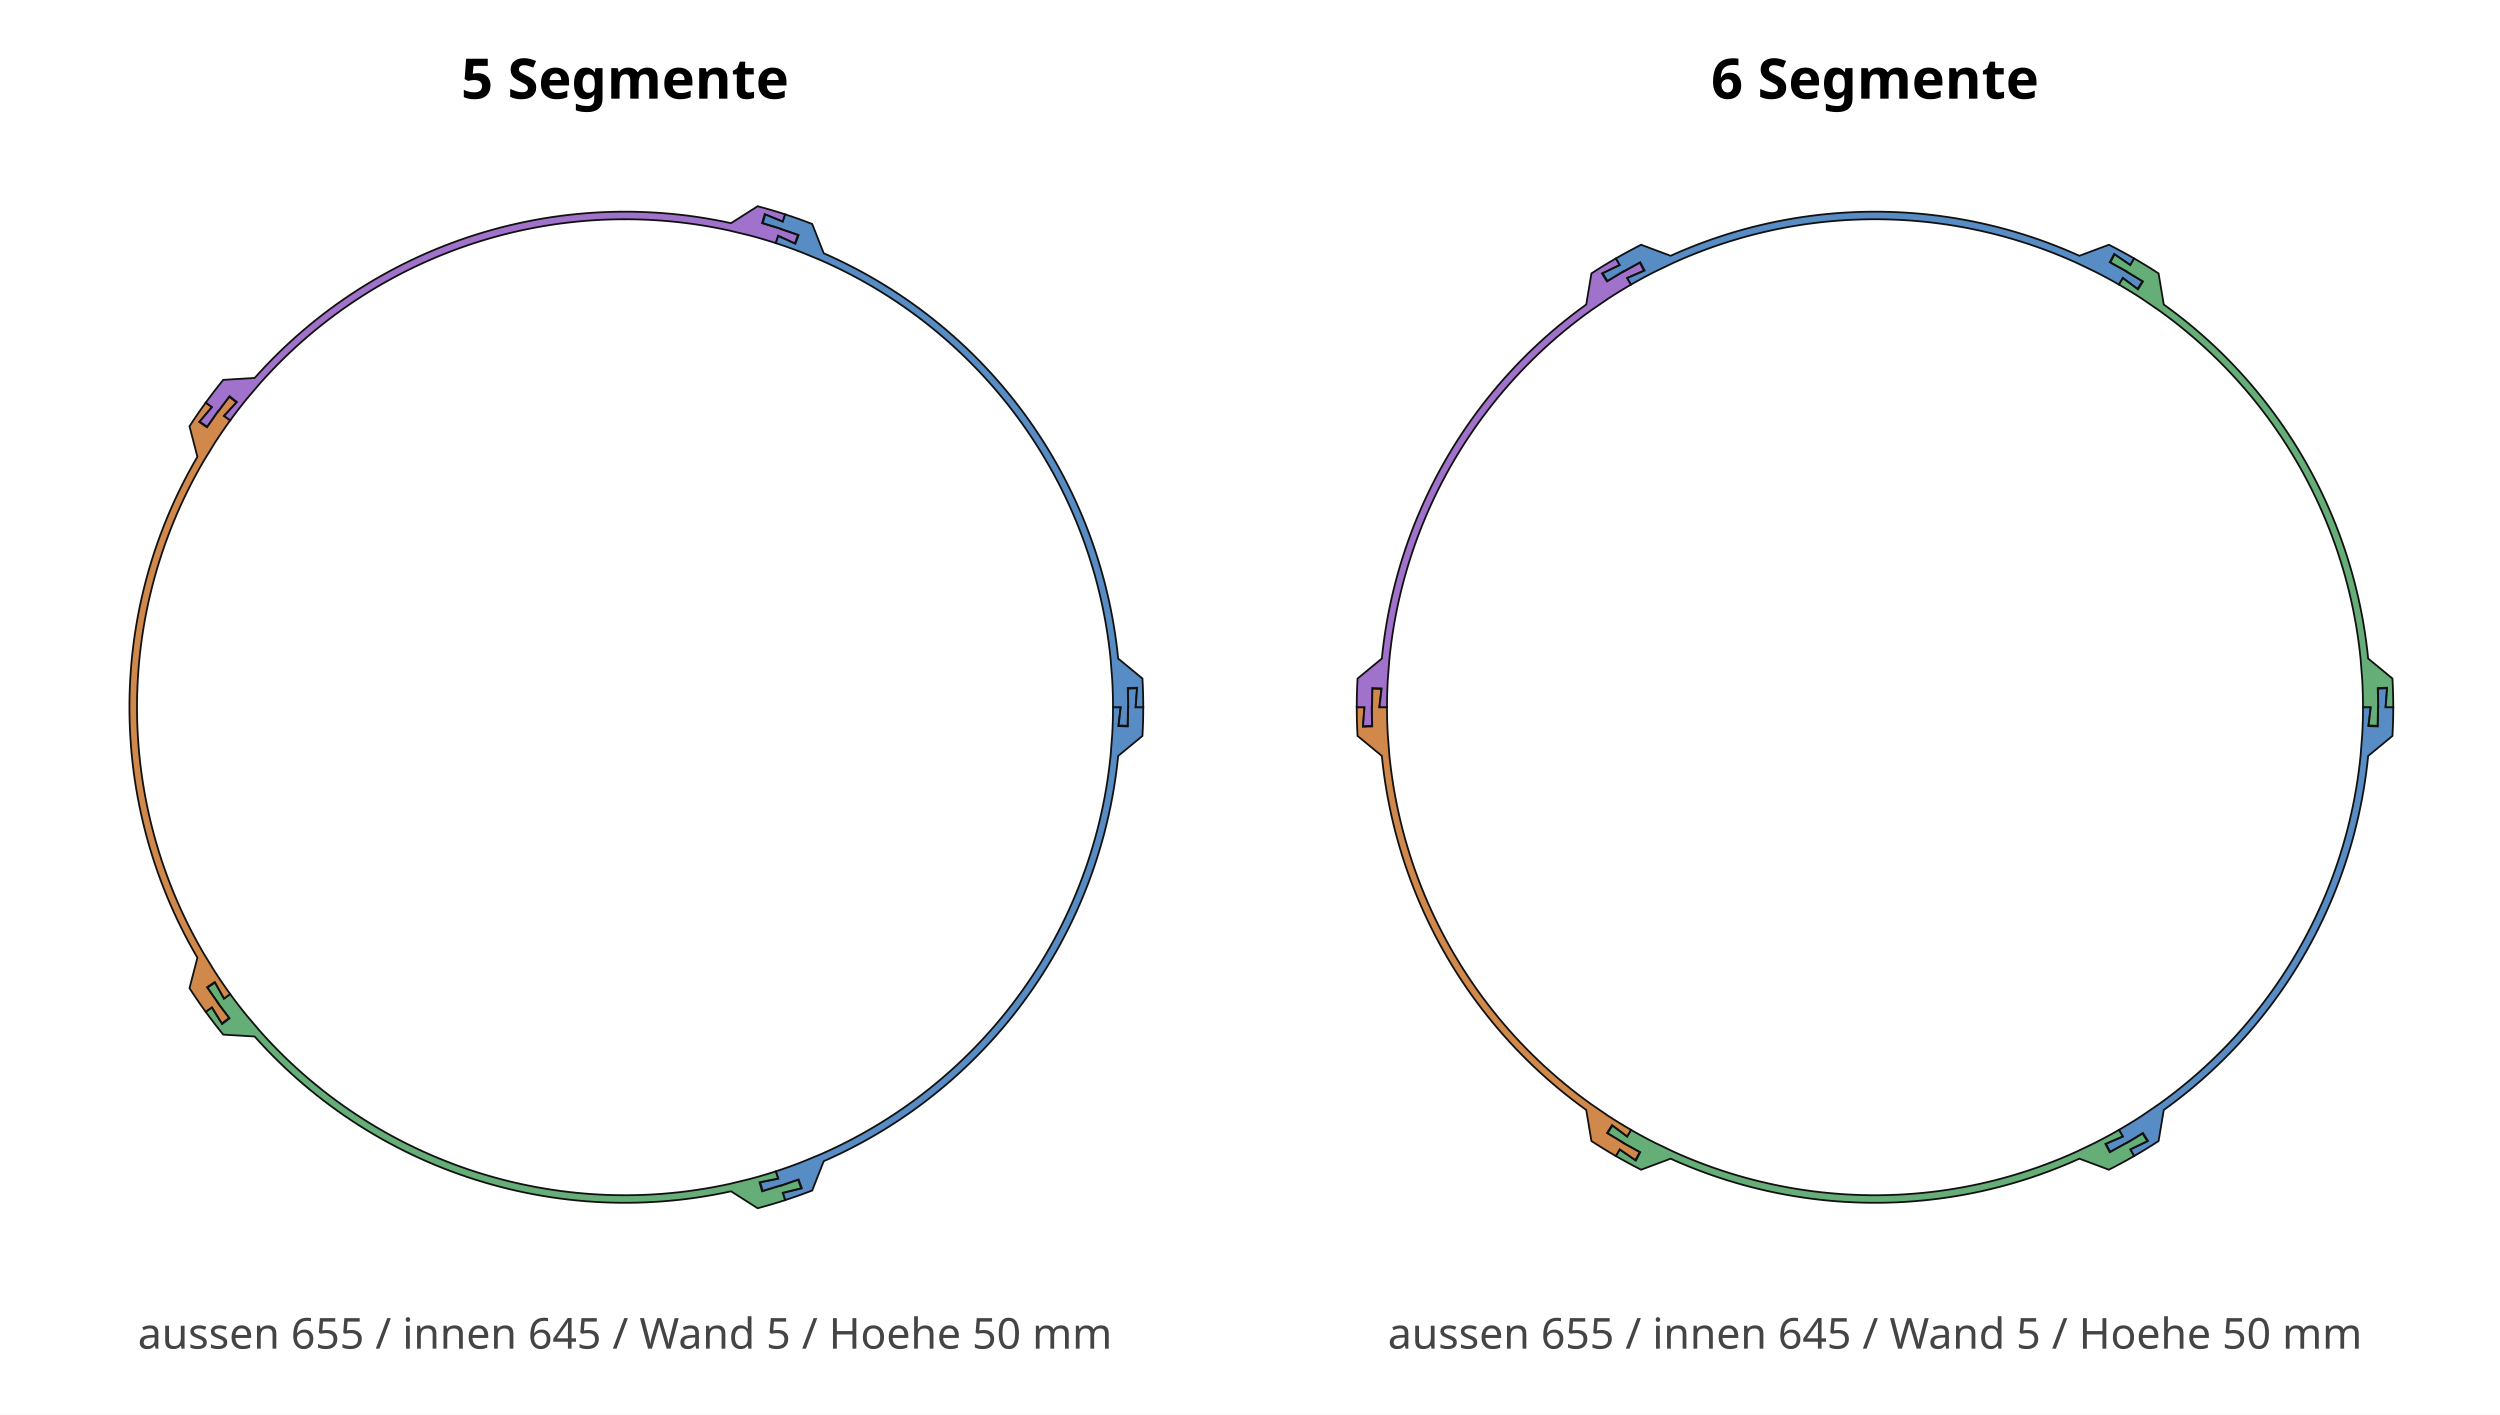
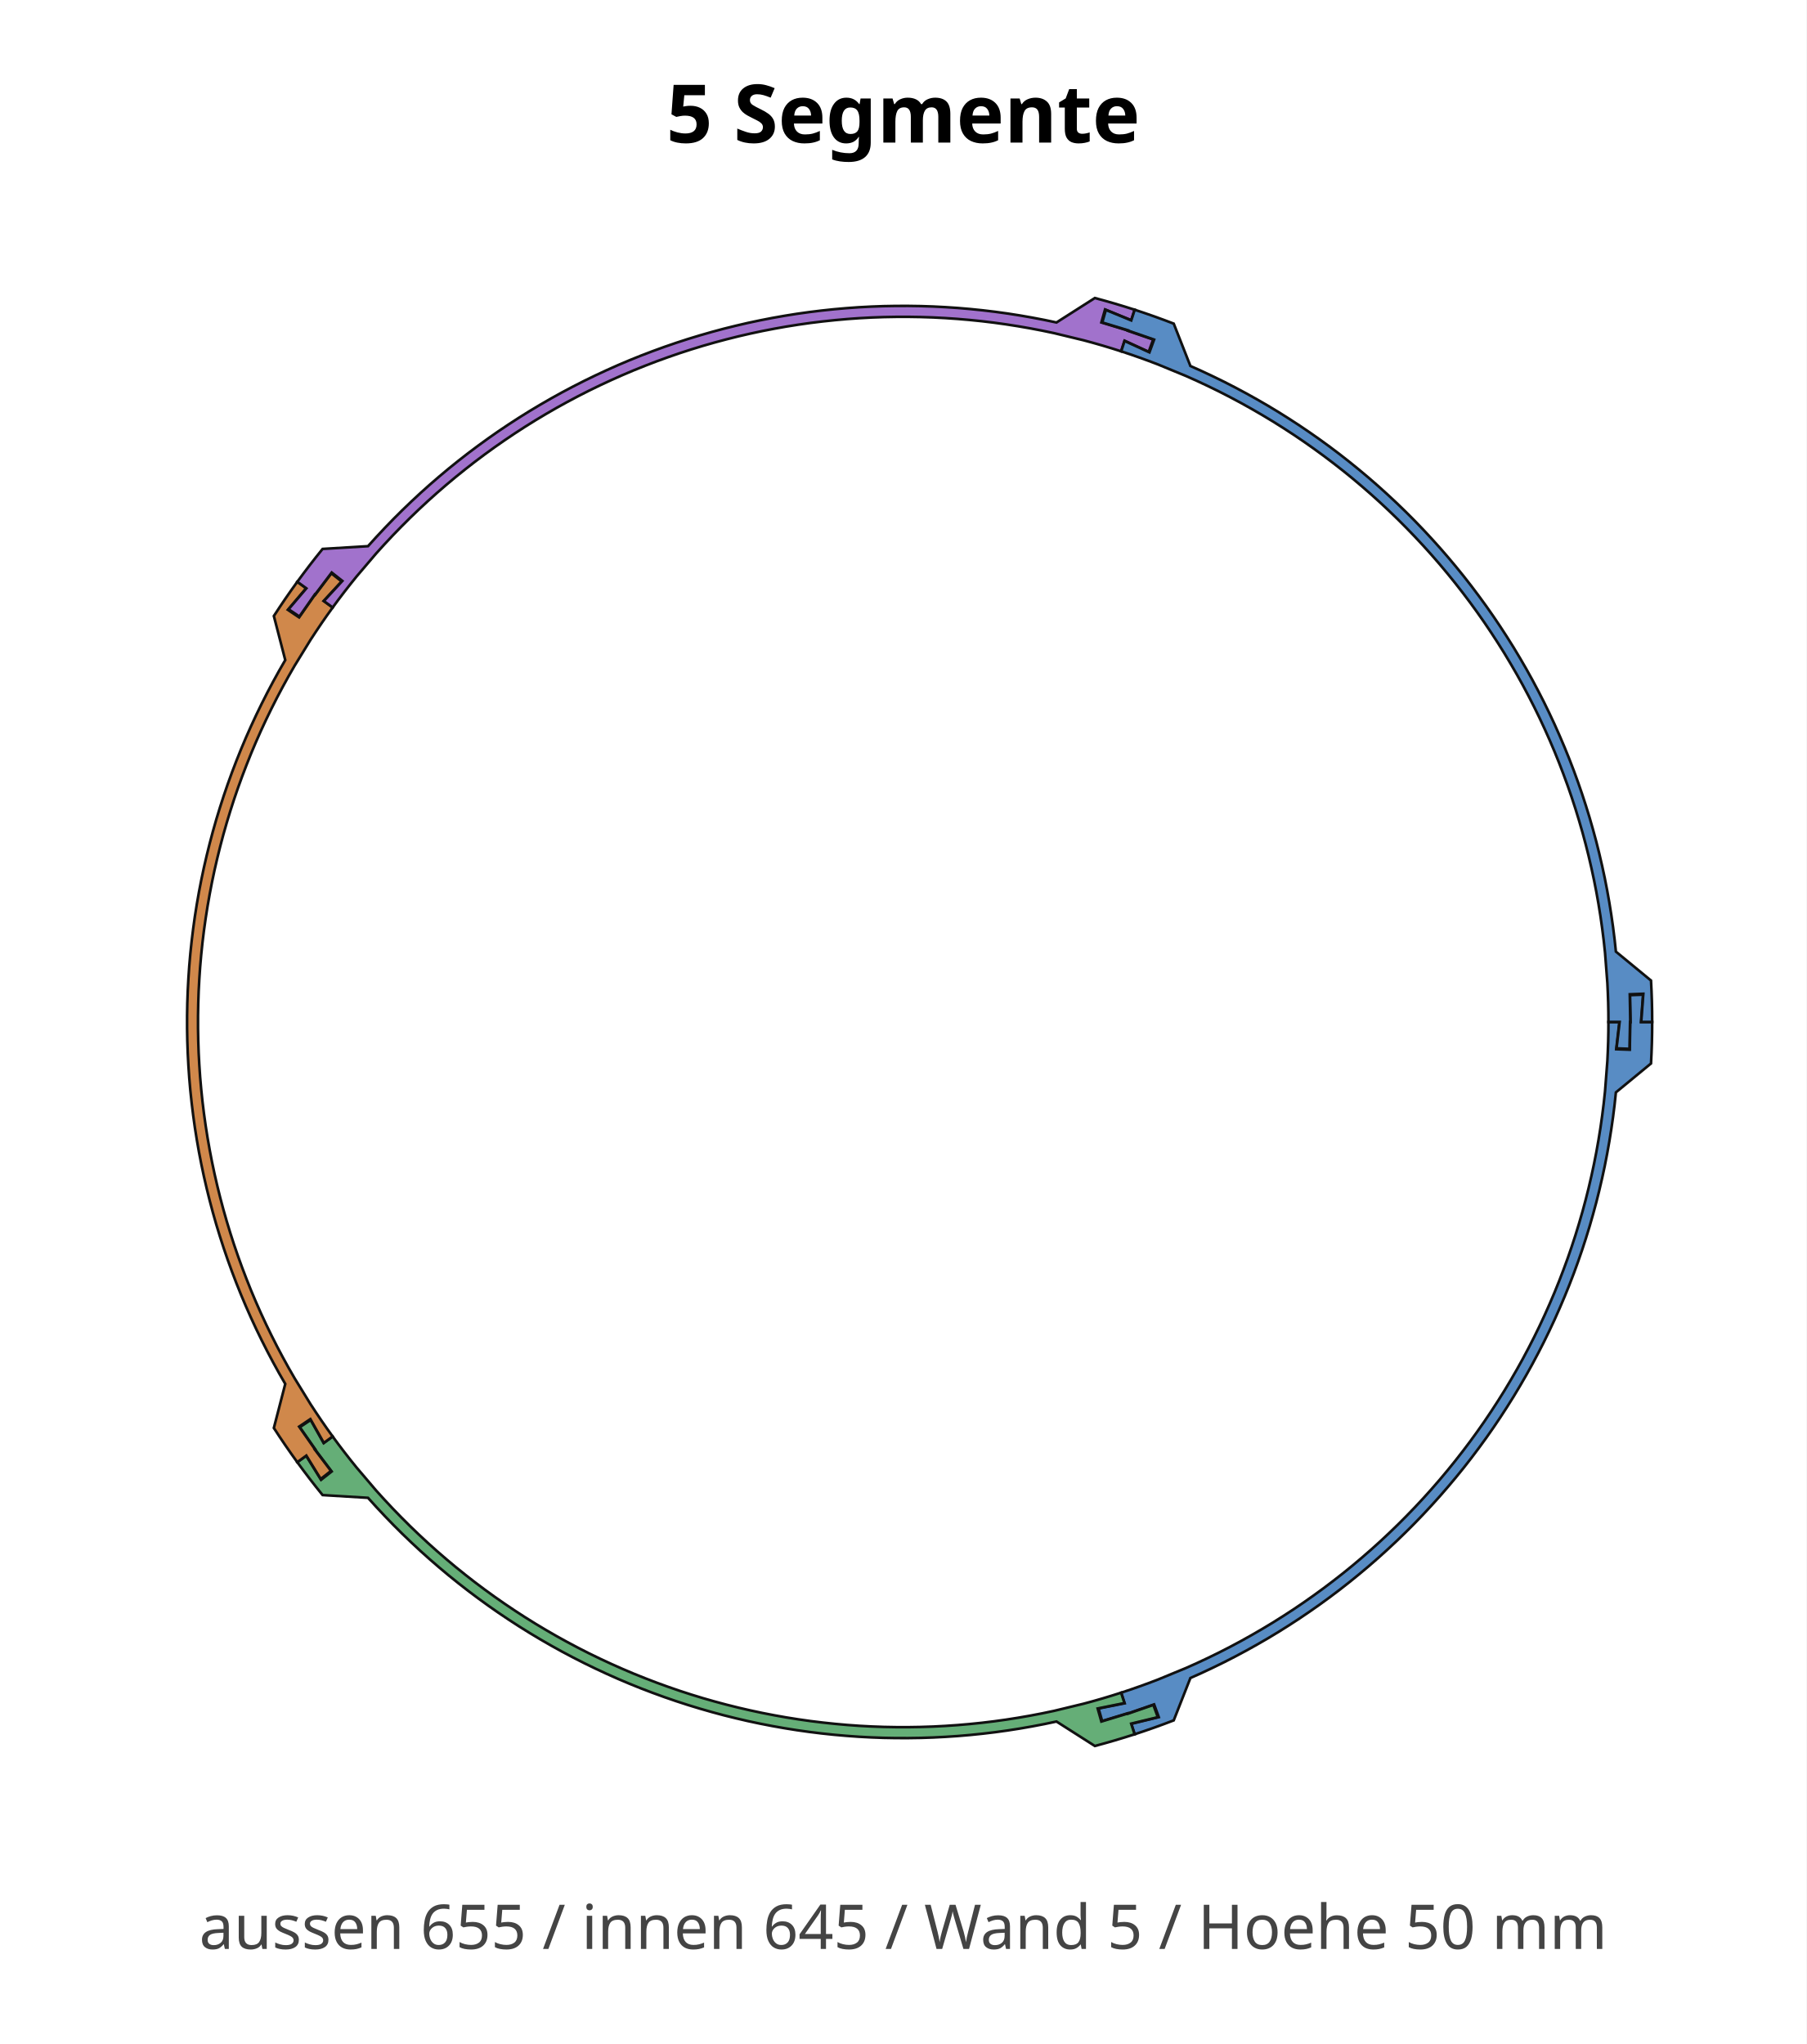
- <svg xmlns="http://www.w3.org/2000/svg" viewBox="0 0 760 430" width="680">
+ <svg xmlns="http://www.w3.org/2000/svg" viewBox="0 0 380 430" width="340">
  <rect width="100%" height="100%" fill="#ffffff" />
  <g transform="translate(190.0,215.0) scale(0.46)">
    <polygon points="342.50,0.00 342.47,4.74 342.37,9.48 342.20,14.22 341.97,18.96 325.91,32.19 325.31,37.85 324.60,43.50 323.79,49.13 322.89,54.75 321.89,60.35 320.80,65.93 319.60,71.49 318.31,77.03 316.93,82.55 315.44,88.04 313.87,93.51 312.19,98.95 310.43,104.36 308.57,109.73 306.62,115.08 304.57,120.39 302.43,125.66 300.20,130.89 297.89,136.09 295.48,141.24 292.98,146.36 290.39,151.42 287.72,156.44 284.96,161.42 282.11,166.34 279.18,171.22 276.16,176.04 273.06,180.81 269.88,185.53 266.62,190.19 263.27,194.79 259.85,199.34 256.35,203.82 252.77,208.24 249.11,212.60 245.38,216.90 241.57,221.13 237.70,225.29 233.75,229.39 229.73,233.41 225.64,237.37 221.48,241.25 217.26,245.06 212.97,248.80 208.61,252.46 204.19,256.05 199.72,259.56 195.18,262.99 190.58,266.34 185.92,269.61 181.21,272.80 176.45,275.90 171.63,278.93 166.76,281.87 161.83,284.72 156.86,287.49 151.85,290.17 146.78,292.77 141.67,295.27 136.52,297.69 131.33,300.01 123.71,319.38 119.27,321.06 114.82,322.68 110.34,324.24 105.84,325.74 104.29,320.98 116.88,317.90 114.74,312.08 102.75,316.23 102.71,316.11 90.97,319.69 89.34,313.96 101.24,311.59 101.20,311.47 99.66,306.72 103.90,305.31 108.11,303.84 112.31,302.31 116.48,300.73 129.33,295.43 134.44,293.14 139.51,290.76 144.54,288.30 149.53,285.74 154.47,283.10 159.36,280.37 164.21,277.56 169.01,274.67 173.75,271.69 178.45,268.63 183.09,265.49 187.67,262.27 192.20,258.97 196.67,255.59 201.08,252.14 205.43,248.61 209.71,245.00 213.94,241.32 218.10,237.57 222.19,233.74 226.22,229.85 230.18,225.88 234.07,221.85 237.89,217.75 241.63,213.59 245.31,209.36 248.91,205.06 252.43,200.71 255.88,196.29 259.25,191.82 262.54,187.29 265.76,182.70 268.89,178.05 271.94,173.36 274.92,168.61 277.80,163.80 280.61,158.95 283.33,154.06 285.96,149.11 288.51,144.12 290.97,139.09 293.34,134.01 295.62,128.90 297.82,123.74 299.92,118.55 301.93,113.32 303.86,108.06 305.69,102.76 307.43,97.44 309.07,92.08 310.63,86.70 312.09,81.29 313.45,75.86 314.72,70.40 315.90,64.92 316.98,59.43 317.96,53.91 318.85,48.38 319.64,42.83 320.34,37.27 320.94,31.70 322.01,17.85 322.22,13.39 322.38,8.93 322.47,4.47 322.50,0.00 327.50,0.00 326.06,12.45 332.26,12.68 332.50,0.00 332.62,0.00 332.39,-12.28 338.35,-12.50 337.38,0.00 337.50,0.00" fill="#2f6fb5" fill-opacity="0.8" stroke="#111" stroke-width="1.2" />
    <polygon points="105.84,325.74 101.32,327.17 96.78,328.54 92.22,329.85 87.64,331.10 70.09,319.91 64.53,321.08 58.94,322.15 53.33,323.13 47.71,324.01 42.08,324.79 36.43,325.47 30.77,326.05 25.10,326.54 19.42,326.92 13.74,327.21 8.06,327.40 2.37,327.49 -3.32,327.48 -9.01,327.38 -14.70,327.17 -20.38,326.87 -26.05,326.46 -31.72,325.96 -37.38,325.36 -43.02,324.66 -48.66,323.87 -54.28,322.97 -59.88,321.98 -65.46,320.89 -71.03,319.71 -76.57,318.42 -82.09,317.05 -87.58,315.57 -93.05,314.00 -98.49,312.34 -103.90,310.58 -109.28,308.73 -114.63,306.78 -119.94,304.75 -125.22,302.62 -130.46,300.40 -135.66,298.08 -140.81,295.68 -145.93,293.19 -151.00,290.61 -156.02,287.95 -161.00,285.19 -165.93,282.35 -170.81,279.43 -175.64,276.42 -180.42,273.32 -185.14,270.15 -189.80,266.89 -194.41,263.55 -198.96,260.14 -203.45,256.64 -207.88,253.07 -212.24,249.42 -216.54,245.70 -220.78,241.90 -224.95,238.02 -229.05,234.08 -233.08,230.07 -237.04,225.98 -240.93,221.83 -244.75,217.61 -265.52,216.35 -268.49,212.65 -271.41,208.91 -274.27,205.13 -277.09,201.32 -273.04,198.38 -266.22,209.39 -261.35,205.56 -269.00,195.44 -268.90,195.37 -275.93,185.31 -270.98,181.99 -265.05,192.57 -264.95,192.50 -260.91,189.56 -258.26,193.16 -255.56,196.71 -252.81,200.23 -250.01,203.71 -241.01,214.29 -237.25,218.44 -233.42,222.53 -229.52,226.55 -225.55,230.51 -221.51,234.39 -217.41,238.20 -213.24,241.94 -209.00,245.61 -204.70,249.21 -200.34,252.72 -195.92,256.17 -191.44,259.53 -186.90,262.82 -182.31,266.02 -177.66,269.15 -172.96,272.20 -168.21,275.16 -163.40,278.04 -158.55,280.84 -153.64,283.55 -148.69,286.18 -143.70,288.72 -138.66,291.17 -133.58,293.53 -128.46,295.81 -123.31,298.00 -118.11,300.09 -112.88,302.10 -107.62,304.01 -102.32,305.84 -96.99,307.57 -91.63,309.21 -86.25,310.75 -80.84,312.20 -75.40,313.56 -69.94,314.82 -64.46,315.99 -58.96,317.06 -53.45,318.04 -47.91,318.92 -42.37,319.71 -36.81,320.39 -31.23,320.98 -25.65,321.48 -20.07,321.88 -14.47,322.18 -8.87,322.38 -3.27,322.48 2.33,322.49 7.93,322.40 13.53,322.22 19.13,321.93 24.72,321.55 30.30,321.07 35.87,320.50 41.43,319.83 46.98,319.06 52.52,318.19 58.04,317.23 63.54,316.18 69.02,315.03 82.53,311.76 86.84,310.59 91.13,309.36 95.40,308.07 99.66,306.72 101.20,311.47 88.92,313.95 90.61,319.92 102.75,316.23 102.79,316.34 114.39,312.33 116.44,317.93 104.26,320.87 104.29,320.98" fill="#3f9a55" fill-opacity="0.8" stroke="#111" stroke-width="1.2" />
    <polygon points="-277.09,201.32 -279.85,197.46 -282.56,193.57 -285.21,189.64 -287.81,185.67 -282.59,165.52 -285.43,160.59 -288.17,155.61 -290.83,150.58 -293.40,145.50 -295.89,140.38 -298.28,135.22 -300.59,130.02 -302.80,124.78 -304.92,119.50 -306.95,114.18 -308.89,108.83 -310.73,103.45 -312.48,98.04 -314.14,92.60 -315.70,87.12 -317.16,81.63 -318.53,76.11 -319.81,70.56 -320.99,64.99 -322.07,59.41 -323.05,53.80 -323.94,48.18 -324.72,42.55 -325.41,36.90 -326.01,31.24 -326.50,25.58 -326.89,19.90 -327.19,14.22 -327.39,8.53 -327.49,2.84 -327.49,-2.84 -327.39,-8.53 -327.19,-14.22 -326.89,-19.90 -326.50,-25.58 -326.01,-31.24 -325.41,-36.90 -324.72,-42.55 -323.94,-48.18 -323.05,-53.80 -322.07,-59.41 -320.99,-64.99 -319.81,-70.56 -318.53,-76.11 -317.16,-81.63 -315.70,-87.12 -314.14,-92.60 -312.48,-98.04 -310.73,-103.45 -308.89,-108.83 -306.95,-114.18 -304.92,-119.50 -302.80,-124.78 -300.59,-130.02 -298.28,-135.22 -295.89,-140.38 -293.40,-145.50 -290.83,-150.58 -288.17,-155.61 -285.43,-160.59 -282.59,-165.52 -287.81,-185.67 -285.21,-189.64 -282.56,-193.57 -279.85,-197.46 -277.09,-201.32 -273.04,-198.38 -281.41,-188.49 -276.26,-185.04 -269.00,-195.44 -268.90,-195.37 -261.51,-205.16 -256.82,-201.48 -265.05,-192.57 -264.95,-192.50 -260.91,-189.56 -263.51,-185.93 -266.06,-182.26 -268.55,-178.56 -271.00,-174.83 -278.28,-162.99 -281.07,-158.14 -283.77,-153.23 -286.39,-148.28 -288.92,-143.28 -291.37,-138.24 -293.73,-133.16 -296.00,-128.03 -298.18,-122.87 -300.26,-117.67 -302.26,-112.44 -304.17,-107.17 -305.99,-101.87 -307.71,-96.54 -309.34,-91.18 -310.88,-85.79 -312.32,-80.38 -313.67,-74.94 -314.93,-69.48 -316.09,-64.00 -317.15,-58.50 -318.12,-52.98 -318.99,-47.45 -319.77,-41.90 -320.45,-36.34 -321.03,-30.77 -321.52,-25.19 -321.90,-19.60 -322.20,-14.00 -322.39,-8.40 -322.49,-2.80 -322.49,2.80 -322.39,8.40 -322.20,14.00 -321.90,19.60 -321.52,25.19 -321.03,30.77 -320.45,36.34 -319.77,41.90 -318.99,47.45 -318.12,52.98 -317.15,58.50 -316.09,64.00 -314.93,69.48 -313.67,74.94 -312.32,80.38 -310.88,85.79 -309.34,91.18 -307.71,96.54 -305.99,101.87 -304.17,107.17 -302.26,112.44 -300.26,117.67 -298.18,122.87 -296.00,128.03 -293.73,133.16 -291.37,138.24 -288.92,143.28 -286.39,148.28 -283.77,153.23 -281.07,158.14 -278.28,162.99 -271.00,174.83 -268.55,178.56 -266.06,182.26 -263.51,185.93 -260.91,189.56 -264.95,192.50 -271.11,181.59 -276.26,185.04 -269.00,195.44 -269.10,195.51 -261.69,205.31 -266.38,208.99 -272.95,198.31 -273.04,198.38" fill="#c46a1f" fill-opacity="0.8" stroke="#111" stroke-width="1.2" />
    <polygon points="-277.09,-201.32 -274.27,-205.13 -271.41,-208.91 -268.49,-212.65 -265.52,-216.35 -244.75,-217.61 -240.93,-221.83 -237.04,-225.98 -233.08,-230.07 -229.05,-234.08 -224.95,-238.02 -220.78,-241.90 -216.54,-245.70 -212.24,-249.42 -207.88,-253.07 -203.45,-256.64 -198.96,-260.14 -194.41,-263.55 -189.80,-266.89 -185.14,-270.15 -180.42,-273.32 -175.64,-276.42 -170.81,-279.43 -165.93,-282.35 -161.00,-285.19 -156.02,-287.95 -151.00,-290.61 -145.93,-293.19 -140.81,-295.68 -135.66,-298.08 -130.46,-300.40 -125.22,-302.62 -119.94,-304.75 -114.63,-306.78 -109.28,-308.73 -103.90,-310.58 -98.49,-312.34 -93.05,-314.00 -87.58,-315.57 -82.09,-317.05 -76.57,-318.42 -71.03,-319.71 -65.46,-320.89 -59.88,-321.98 -54.28,-322.97 -48.66,-323.87 -43.02,-324.66 -37.38,-325.36 -31.72,-325.96 -26.05,-326.46 -20.38,-326.87 -14.70,-327.17 -9.01,-327.38 -3.32,-327.48 2.37,-327.49 8.06,-327.40 13.74,-327.21 19.42,-326.92 25.10,-326.54 30.77,-326.05 36.43,-325.47 42.08,-324.79 47.71,-324.01 53.33,-323.13 58.94,-322.15 64.53,-321.08 70.09,-319.91 87.64,-331.10 92.22,-329.85 96.78,-328.54 101.32,-327.17 105.84,-325.74 104.29,-320.98 92.30,-325.88 90.61,-319.92 102.75,-316.23 102.71,-316.11 114.31,-312.11 112.26,-306.51 101.24,-311.59 101.20,-311.47 99.66,-306.72 95.40,-308.07 91.13,-309.36 86.84,-310.59 82.53,-311.76 69.02,-315.03 63.54,-316.18 58.04,-317.23 52.52,-318.19 46.98,-319.06 41.43,-319.83 35.87,-320.50 30.30,-321.07 24.72,-321.55 19.13,-321.93 13.53,-322.22 7.93,-322.40 2.33,-322.49 -3.27,-322.48 -8.87,-322.38 -14.47,-322.18 -20.07,-321.88 -25.65,-321.48 -31.23,-320.98 -36.81,-320.39 -42.37,-319.71 -47.91,-318.92 -53.45,-318.04 -58.96,-317.06 -64.46,-315.99 -69.94,-314.82 -75.40,-313.56 -80.84,-312.20 -86.25,-310.75 -91.63,-309.21 -96.99,-307.57 -102.32,-305.84 -107.62,-304.01 -112.88,-302.10 -118.11,-300.09 -123.31,-298.00 -128.46,-295.81 -133.58,-293.53 -138.66,-291.17 -143.70,-288.72 -148.69,-286.18 -153.64,-283.55 -158.55,-280.84 -163.40,-278.04 -168.21,-275.16 -172.96,-272.20 -177.66,-269.15 -182.31,-266.02 -186.90,-262.82 -191.44,-259.53 -195.92,-256.17 -200.34,-252.72 -204.70,-249.21 -209.00,-245.61 -213.24,-241.94 -217.41,-238.20 -221.51,-234.39 -225.55,-230.51 -229.52,-226.55 -233.42,-222.53 -237.25,-218.44 -241.01,-214.29 -250.01,-203.71 -252.81,-200.23 -255.56,-196.71 -258.26,-193.16 -260.91,-189.56 -264.95,-192.50 -256.47,-201.72 -261.35,-205.56 -269.00,-195.44 -269.10,-195.51 -276.13,-185.44 -281.08,-188.77 -272.95,-198.31 -273.04,-198.38" fill="#8a4fbf" fill-opacity="0.8" stroke="#111" stroke-width="1.2" />
    <polygon points="105.84,-325.74 110.34,-324.24 114.82,-322.68 119.27,-321.06 123.71,-319.38 131.33,-300.01 136.52,-297.69 141.67,-295.27 146.78,-292.77 151.85,-290.17 156.86,-287.49 161.83,-284.72 166.76,-281.87 171.63,-278.93 176.45,-275.90 181.21,-272.80 185.92,-269.61 190.58,-266.34 195.18,-262.99 199.72,-259.56 204.19,-256.05 208.61,-252.46 212.97,-248.80 217.26,-245.06 221.48,-241.25 225.64,-237.37 229.73,-233.41 233.75,-229.39 237.70,-225.29 241.57,-221.13 245.38,-216.90 249.11,-212.60 252.77,-208.24 256.35,-203.82 259.85,-199.34 263.27,-194.79 266.62,-190.19 269.88,-185.53 273.06,-180.81 276.16,-176.04 279.18,-171.22 282.11,-166.34 284.96,-161.42 287.72,-156.44 290.39,-151.42 292.98,-146.36 295.48,-141.24 297.89,-136.09 300.20,-130.89 302.43,-125.66 304.57,-120.39 306.62,-115.08 308.57,-109.73 310.43,-104.36 312.19,-98.95 313.87,-93.51 315.44,-88.04 316.93,-82.55 318.31,-77.03 319.60,-71.49 320.80,-65.93 321.89,-60.35 322.89,-54.75 323.79,-49.13 324.60,-43.50 325.31,-37.85 325.91,-32.19 341.97,-18.96 342.20,-14.22 342.37,-9.48 342.47,-4.74 342.50,-0.00 337.50,-0.00 338.45,-12.92 332.26,-12.68 332.50,-0.00 332.38,-0.00 332.15,12.27 326.20,12.05 327.62,-0.00 327.50,-0.00 322.50,-0.00 322.47,-4.47 322.38,-8.93 322.22,-13.39 322.01,-17.85 320.94,-31.70 320.34,-37.27 319.64,-42.83 318.85,-48.38 317.96,-53.91 316.98,-59.43 315.90,-64.92 314.72,-70.40 313.45,-75.86 312.09,-81.29 310.63,-86.70 309.07,-92.08 307.43,-97.44 305.69,-102.76 303.86,-108.06 301.93,-113.32 299.92,-118.55 297.82,-123.74 295.62,-128.90 293.34,-134.01 290.97,-139.09 288.51,-144.12 285.96,-149.11 283.33,-154.06 280.61,-158.95 277.80,-163.80 274.92,-168.61 271.94,-173.36 268.89,-178.05 265.76,-182.70 262.54,-187.29 259.25,-191.82 255.88,-196.29 252.43,-200.71 248.91,-205.06 245.31,-209.36 241.63,-213.59 237.89,-217.75 234.07,-221.85 230.18,-225.88 226.22,-229.85 222.19,-233.74 218.10,-237.57 213.94,-241.32 209.71,-245.00 205.43,-248.61 201.08,-252.14 196.67,-255.59 192.20,-258.97 187.67,-262.27 183.09,-265.49 178.45,-268.63 173.75,-271.69 169.01,-274.67 164.21,-277.56 159.36,-280.37 154.47,-283.10 149.53,-285.74 144.54,-288.30 139.51,-290.76 134.44,-293.14 129.33,-295.43 116.48,-300.73 112.31,-302.31 108.11,-303.84 103.90,-305.31 99.66,-306.72 101.20,-311.47 112.60,-306.26 114.74,-312.08 102.75,-316.23 102.79,-316.34 91.04,-319.92 92.67,-325.65 104.26,-320.87 104.29,-320.98" fill="#2f6fb5" fill-opacity="0.8" stroke="#111" stroke-width="1.2" />
  </g>
  <text x="190.0" y="30" font-family="sans-serif" font-size="17" font-weight="600" text-anchor="middle">5 Segmente</text>
  <text x="190.0" y="410" font-family="sans-serif" font-size="13" text-anchor="middle" fill="#444">aussen 655 / innen 645 / Wand 5 / Hoehe 50 mm</text>
-   <g transform="translate(570.0,215.0) scale(0.46)">
-     <polygon points="342.50,0.00 342.47,4.74 342.37,9.48 342.20,14.22 341.97,18.96 325.91,32.19 325.31,37.84 324.60,43.48 323.80,49.11 322.90,54.72 321.90,60.31 320.80,65.89 319.61,71.45 318.32,76.98 316.94,82.49 315.46,87.98 313.89,93.44 312.22,98.87 310.46,104.28 308.60,109.65 306.65,114.99 304.61,120.29 302.48,125.56 300.25,130.79 297.94,135.98 295.53,141.13 293.04,146.23 290.46,151.30 287.79,156.31 285.03,161.28 282.19,166.20 279.27,171.08 276.26,175.90 273.16,180.66 269.99,185.38 266.73,190.03 263.39,194.63 259.97,199.17 256.48,203.65 252.91,208.07 249.26,212.43 245.53,216.72 241.74,220.95 237.87,225.11 233.92,229.21 229.91,233.23 225.83,237.19 221.68,241.07 217.46,244.88 213.18,248.61 208.84,252.28 204.43,255.86 199.96,259.37 195.43,262.80 190.84,266.15 187.41,286.68 183.42,289.25 179.40,291.76 175.34,294.21 171.25,296.61 168.75,292.28 180.42,286.65 177.11,281.40 166.25,287.95 166.19,287.85 155.45,293.79 152.66,288.52 163.81,283.73 163.75,283.62 161.25,279.29 165.10,277.03 168.92,274.72 172.71,272.36 176.46,269.94 187.92,262.09 192.44,258.79 196.91,255.41 201.31,251.96 205.65,248.42 209.93,244.82 214.14,241.14 218.30,237.39 222.38,233.56 226.40,229.67 230.35,225.71 234.23,221.68 238.05,217.58 241.79,213.41 245.45,209.19 249.05,204.90 252.56,200.54 256.00,196.13 259.37,191.66 262.66,187.13 265.86,182.55 268.99,177.90 272.04,173.21 275.00,168.46 277.88,163.67 280.68,158.82 283.40,153.93 286.02,148.99 288.57,144.00 291.02,138.97 293.39,133.90 295.67,128.79 297.86,123.64 299.96,118.45 301.97,113.23 303.89,107.97 305.72,102.69 307.45,97.36 309.09,92.02 310.64,86.64 312.10,81.24 313.46,75.81 314.73,70.36 315.91,64.89 316.98,59.39 317.97,53.88 318.85,48.36 319.64,42.82 320.34,37.27 320.94,31.70 322.01,17.85 322.22,13.39 322.38,8.93 322.47,4.47 322.50,0.00 327.50,0.00 326.06,12.45 332.26,12.68 332.50,0.00 332.62,0.00 332.39,-12.28 338.35,-12.50 337.38,0.00 337.50,0.00" fill="#2f6fb5" fill-opacity="0.8" stroke="#111" stroke-width="1.2" />
-     <polygon points="171.25,296.61 167.13,298.96 162.97,301.24 158.78,303.47 154.57,305.64 135.08,298.35 129.88,300.65 124.64,302.85 119.37,304.97 114.06,307.00 108.72,308.93 103.34,310.77 97.93,312.52 92.49,314.17 87.03,315.73 81.54,317.19 76.02,318.55 70.48,319.83 64.92,321.00 59.34,322.08 53.74,323.06 48.13,323.94 42.50,324.73 36.86,325.42 31.21,326.01 25.55,326.50 19.88,326.90 14.20,327.19 8.52,327.39 2.84,327.49 -2.84,327.49 -8.52,327.39 -14.20,327.19 -19.88,326.90 -25.55,326.50 -31.21,326.01 -36.86,325.42 -42.50,324.73 -48.13,323.94 -53.74,323.06 -59.34,322.08 -64.92,321.00 -70.48,319.83 -76.02,318.55 -81.54,317.19 -87.03,315.73 -92.49,314.17 -97.93,312.52 -103.34,310.77 -108.72,308.93 -114.06,307.00 -119.37,304.97 -124.64,302.85 -129.88,300.65 -135.08,298.35 -154.57,305.64 -158.78,303.47 -162.97,301.24 -167.13,298.96 -171.25,296.61 -168.75,292.28 -158.04,299.57 -155.15,294.09 -166.25,287.95 -166.19,287.85 -176.70,281.52 -173.53,276.47 -163.81,283.73 -163.75,283.62 -161.25,279.29 -157.37,281.50 -153.45,283.65 -149.51,285.75 -145.54,287.79 -133.01,293.79 -127.90,296.06 -122.74,298.23 -117.55,300.31 -112.32,302.31 -107.06,304.21 -101.76,306.02 -96.44,307.74 -91.08,309.37 -85.70,310.91 -80.29,312.35 -74.86,313.69 -69.41,314.94 -63.93,316.10 -58.44,317.16 -52.92,318.13 -47.40,319.00 -41.85,319.77 -36.30,320.45 -30.73,321.03 -25.16,321.52 -19.57,321.91 -13.99,322.20 -8.39,322.39 -2.80,322.49 2.80,322.49 8.39,322.39 13.99,322.20 19.57,321.91 25.16,321.52 30.73,321.03 36.30,320.45 41.85,319.77 47.40,319.00 52.92,318.13 58.44,317.16 63.93,316.10 69.41,314.94 74.86,313.69 80.29,312.35 85.70,310.91 91.08,309.37 96.44,307.74 101.76,306.02 107.06,304.21 112.32,302.31 117.55,300.31 122.74,298.23 127.90,296.06 133.01,293.79 145.54,287.79 149.51,285.75 153.45,283.65 157.37,281.50 161.25,279.29 163.75,283.62 152.25,288.60 155.15,294.09 166.25,287.95 166.31,288.06 176.83,281.72 180.00,286.77 168.69,292.18 168.75,292.28" fill="#3f9a55" fill-opacity="0.8" stroke="#111" stroke-width="1.2" />
-     <polygon points="-171.25,296.61 -175.34,294.21 -179.40,291.76 -183.42,289.25 -187.41,286.68 -190.84,266.15 -195.43,262.80 -199.96,259.37 -204.43,255.86 -208.84,252.28 -213.18,248.61 -217.46,244.88 -221.68,241.07 -225.83,237.19 -229.91,233.23 -233.92,229.21 -237.87,225.11 -241.74,220.95 -245.53,216.72 -249.26,212.43 -252.91,208.07 -256.48,203.65 -259.97,199.17 -263.39,194.63 -266.73,190.03 -269.99,185.38 -273.16,180.66 -276.26,175.90 -279.27,171.08 -282.19,166.20 -285.03,161.28 -287.79,156.31 -290.46,151.30 -293.04,146.23 -295.53,141.13 -297.94,135.98 -300.25,130.79 -302.48,125.56 -304.61,120.29 -306.65,114.99 -308.60,109.65 -310.46,104.28 -312.22,98.87 -313.89,93.44 -315.46,87.98 -316.94,82.49 -318.32,76.98 -319.61,71.45 -320.80,65.89 -321.90,60.31 -322.90,54.72 -323.80,49.11 -324.60,43.48 -325.31,37.84 -325.91,32.19 -341.97,18.96 -342.20,14.22 -342.37,9.48 -342.47,4.74 -342.50,0.00 -337.50,0.00 -338.45,12.92 -332.26,12.68 -332.50,0.00 -332.38,0.00 -332.15,-12.27 -326.20,-12.05 -327.62,0.00 -327.50,0.00 -322.50,0.00 -322.47,4.47 -322.38,8.93 -322.22,13.39 -322.01,17.85 -320.94,31.70 -320.34,37.27 -319.64,42.82 -318.85,48.36 -317.97,53.88 -316.98,59.39 -315.91,64.89 -314.73,70.36 -313.46,75.81 -312.10,81.24 -310.64,86.64 -309.09,92.02 -307.45,97.36 -305.72,102.69 -303.89,107.97 -301.97,113.23 -299.96,118.45 -297.86,123.64 -295.67,128.79 -293.39,133.90 -291.02,138.97 -288.57,144.00 -286.02,148.99 -283.40,153.93 -280.68,158.82 -277.88,163.67 -275.00,168.46 -272.04,173.21 -268.99,177.90 -265.86,182.55 -262.66,187.13 -259.37,191.66 -256.00,196.13 -252.56,200.54 -249.05,204.90 -245.45,209.19 -241.79,213.41 -238.05,217.58 -234.23,221.68 -230.35,225.71 -226.40,229.67 -222.38,233.56 -218.30,237.39 -214.14,241.14 -209.93,244.82 -205.65,248.42 -201.31,251.96 -196.91,255.41 -192.44,258.79 -187.92,262.09 -176.46,269.94 -172.71,272.36 -168.92,274.72 -165.10,277.03 -161.25,279.29 -163.75,283.62 -173.81,276.16 -177.11,281.40 -166.25,287.95 -166.31,288.06 -155.56,294.00 -158.35,299.27 -168.69,292.18 -168.75,292.28" fill="#c46a1f" fill-opacity="0.8" stroke="#111" stroke-width="1.2" />
-     <polygon points="-342.50,0.00 -342.47,-4.74 -342.37,-9.48 -342.20,-14.22 -341.97,-18.96 -325.91,-32.19 -325.31,-37.84 -324.60,-43.48 -323.80,-49.11 -322.90,-54.72 -321.90,-60.31 -320.80,-65.89 -319.61,-71.45 -318.32,-76.98 -316.94,-82.49 -315.46,-87.98 -313.89,-93.44 -312.22,-98.87 -310.46,-104.28 -308.60,-109.65 -306.65,-114.99 -304.61,-120.29 -302.48,-125.56 -300.25,-130.79 -297.94,-135.98 -295.53,-141.13 -293.04,-146.23 -290.46,-151.30 -287.79,-156.31 -285.03,-161.28 -282.19,-166.20 -279.27,-171.08 -276.26,-175.90 -273.16,-180.66 -269.99,-185.38 -266.73,-190.03 -263.39,-194.63 -259.97,-199.17 -256.48,-203.65 -252.91,-208.07 -249.26,-212.43 -245.53,-216.72 -241.74,-220.95 -237.87,-225.11 -233.92,-229.21 -229.91,-233.23 -225.83,-237.19 -221.68,-241.07 -217.46,-244.88 -213.18,-248.61 -208.84,-252.28 -204.43,-255.86 -199.96,-259.37 -195.43,-262.80 -190.84,-266.15 -187.41,-286.68 -183.42,-289.25 -179.40,-291.76 -175.34,-294.21 -171.25,-296.61 -168.75,-292.28 -180.42,-286.65 -177.11,-281.40 -166.25,-287.95 -166.19,-287.85 -155.45,-293.79 -152.66,-288.52 -163.81,-283.73 -163.75,-283.62 -161.25,-279.29 -165.10,-277.03 -168.92,-274.72 -172.71,-272.36 -176.46,-269.94 -187.92,-262.09 -192.44,-258.79 -196.91,-255.41 -201.31,-251.96 -205.65,-248.42 -209.93,-244.82 -214.14,-241.14 -218.30,-237.39 -222.38,-233.56 -226.40,-229.67 -230.35,-225.71 -234.23,-221.68 -238.05,-217.58 -241.79,-213.41 -245.45,-209.19 -249.05,-204.90 -252.56,-200.54 -256.00,-196.13 -259.37,-191.66 -262.66,-187.13 -265.86,-182.55 -268.99,-177.90 -272.04,-173.21 -275.00,-168.46 -277.88,-163.67 -280.68,-158.82 -283.40,-153.93 -286.02,-148.99 -288.57,-144.00 -291.02,-138.97 -293.39,-133.90 -295.67,-128.79 -297.86,-123.64 -299.96,-118.45 -301.97,-113.23 -303.89,-107.97 -305.72,-102.69 -307.45,-97.36 -309.09,-92.02 -310.64,-86.64 -312.10,-81.24 -313.46,-75.81 -314.73,-70.36 -315.91,-64.89 -316.98,-59.39 -317.97,-53.88 -318.85,-48.36 -319.64,-42.82 -320.34,-37.27 -320.94,-31.70 -322.01,-17.85 -322.22,-13.39 -322.38,-8.93 -322.47,-4.47 -322.50,0.00 -327.50,0.00 -326.06,-12.45 -332.26,-12.68 -332.50,0.00 -332.62,0.00 -332.39,12.28 -338.35,12.50 -337.38,0.00 -337.50,0.00" fill="#8a4fbf" fill-opacity="0.8" stroke="#111" stroke-width="1.2" />
-     <polygon points="-171.25,-296.61 -167.13,-298.96 -162.97,-301.24 -158.78,-303.47 -154.57,-305.64 -135.08,-298.35 -129.88,-300.65 -124.64,-302.85 -119.37,-304.97 -114.06,-307.00 -108.72,-308.93 -103.34,-310.77 -97.93,-312.52 -92.49,-314.17 -87.03,-315.73 -81.54,-317.19 -76.02,-318.55 -70.48,-319.83 -64.92,-321.00 -59.34,-322.08 -53.74,-323.06 -48.13,-323.94 -42.50,-324.73 -36.86,-325.42 -31.21,-326.01 -25.55,-326.50 -19.88,-326.90 -14.20,-327.19 -8.52,-327.39 -2.84,-327.49 2.84,-327.49 8.52,-327.39 14.20,-327.19 19.88,-326.90 25.55,-326.50 31.21,-326.01 36.86,-325.42 42.50,-324.73 48.13,-323.94 53.74,-323.06 59.34,-322.08 64.92,-321.00 70.48,-319.83 76.02,-318.55 81.54,-317.19 87.03,-315.73 92.49,-314.17 97.93,-312.52 103.34,-310.77 108.72,-308.93 114.06,-307.00 119.37,-304.97 124.64,-302.85 129.88,-300.65 135.08,-298.35 154.57,-305.64 158.78,-303.47 162.97,-301.24 167.13,-298.96 171.25,-296.61 168.75,-292.28 158.04,-299.57 155.15,-294.09 166.25,-287.95 166.19,-287.85 176.70,-281.52 173.53,-276.47 163.81,-283.73 163.75,-283.62 161.25,-279.29 157.37,-281.50 153.45,-283.65 149.51,-285.75 145.54,-287.79 133.01,-293.79 127.90,-296.06 122.74,-298.23 117.55,-300.31 112.32,-302.31 107.06,-304.21 101.76,-306.02 96.44,-307.74 91.08,-309.37 85.70,-310.91 80.29,-312.35 74.86,-313.69 69.41,-314.94 63.93,-316.10 58.44,-317.16 52.92,-318.13 47.40,-319.00 41.85,-319.77 36.30,-320.45 30.73,-321.03 25.16,-321.52 19.57,-321.91 13.99,-322.20 8.39,-322.39 2.80,-322.49 -2.80,-322.49 -8.39,-322.39 -13.99,-322.20 -19.57,-321.91 -25.16,-321.52 -30.73,-321.03 -36.30,-320.45 -41.85,-319.77 -47.40,-319.00 -52.92,-318.13 -58.44,-317.16 -63.93,-316.10 -69.41,-314.94 -74.86,-313.69 -80.29,-312.35 -85.70,-310.91 -91.08,-309.37 -96.44,-307.74 -101.76,-306.02 -107.06,-304.21 -112.32,-302.31 -117.55,-300.31 -122.74,-298.23 -127.90,-296.06 -133.01,-293.79 -145.54,-287.79 -149.51,-285.75 -153.45,-283.65 -157.37,-281.50 -161.25,-279.29 -163.75,-283.62 -152.25,-288.60 -155.15,-294.09 -166.25,-287.95 -166.31,-288.06 -176.83,-281.72 -180.00,-286.77 -168.69,-292.18 -168.75,-292.28" fill="#2f6fb5" fill-opacity="0.8" stroke="#111" stroke-width="1.2" />
-     <polygon points="171.25,-296.61 175.34,-294.21 179.40,-291.76 183.42,-289.25 187.41,-286.68 190.84,-266.15 195.43,-262.80 199.96,-259.37 204.43,-255.86 208.84,-252.28 213.18,-248.61 217.46,-244.88 221.68,-241.07 225.83,-237.19 229.91,-233.23 233.92,-229.21 237.87,-225.11 241.74,-220.95 245.53,-216.72 249.26,-212.43 252.91,-208.07 256.48,-203.65 259.97,-199.17 263.39,-194.63 266.73,-190.03 269.99,-185.38 273.16,-180.66 276.26,-175.90 279.27,-171.08 282.19,-166.20 285.03,-161.28 287.79,-156.31 290.46,-151.30 293.04,-146.23 295.53,-141.13 297.94,-135.98 300.25,-130.79 302.48,-125.56 304.61,-120.29 306.65,-114.99 308.60,-109.65 310.46,-104.28 312.22,-98.87 313.89,-93.44 315.46,-87.98 316.94,-82.49 318.32,-76.98 319.61,-71.45 320.80,-65.89 321.90,-60.31 322.90,-54.72 323.80,-49.11 324.60,-43.48 325.31,-37.84 325.91,-32.19 341.97,-18.96 342.20,-14.22 342.37,-9.48 342.47,-4.74 342.50,-0.00 337.50,-0.00 338.45,-12.92 332.26,-12.68 332.50,-0.00 332.38,-0.00 332.15,12.27 326.20,12.05 327.62,-0.00 327.50,-0.00 322.50,-0.00 322.47,-4.47 322.38,-8.93 322.22,-13.39 322.01,-17.85 320.94,-31.70 320.34,-37.27 319.64,-42.82 318.85,-48.36 317.97,-53.88 316.98,-59.39 315.91,-64.89 314.73,-70.36 313.46,-75.81 312.10,-81.24 310.64,-86.64 309.09,-92.02 307.45,-97.36 305.72,-102.69 303.89,-107.97 301.97,-113.23 299.96,-118.45 297.86,-123.64 295.67,-128.79 293.39,-133.90 291.02,-138.97 288.57,-144.00 286.02,-148.99 283.40,-153.93 280.68,-158.82 277.88,-163.67 275.00,-168.46 272.04,-173.21 268.99,-177.90 265.86,-182.55 262.66,-187.13 259.37,-191.66 256.00,-196.13 252.56,-200.54 249.05,-204.90 245.45,-209.19 241.79,-213.41 238.05,-217.58 234.23,-221.68 230.35,-225.71 226.40,-229.67 222.38,-233.56 218.30,-237.39 214.14,-241.14 209.93,-244.82 205.65,-248.42 201.31,-251.96 196.91,-255.41 192.44,-258.79 187.92,-262.09 176.46,-269.94 172.71,-272.36 168.92,-274.72 165.10,-277.03 161.25,-279.29 163.75,-283.62 173.81,-276.16 177.11,-281.40 166.25,-287.95 166.31,-288.06 155.56,-294.00 158.35,-299.27 168.69,-292.18 168.75,-292.28" fill="#3f9a55" fill-opacity="0.8" stroke="#111" stroke-width="1.2" />
-   </g>
-   <text x="570.0" y="30" font-family="sans-serif" font-size="17" font-weight="600" text-anchor="middle">6 Segmente</text>
-   <text x="570.0" y="410" font-family="sans-serif" font-size="13" text-anchor="middle" fill="#444">aussen 655 / innen 645 / Wand 5 / Hoehe 50 mm</text>
</svg>
